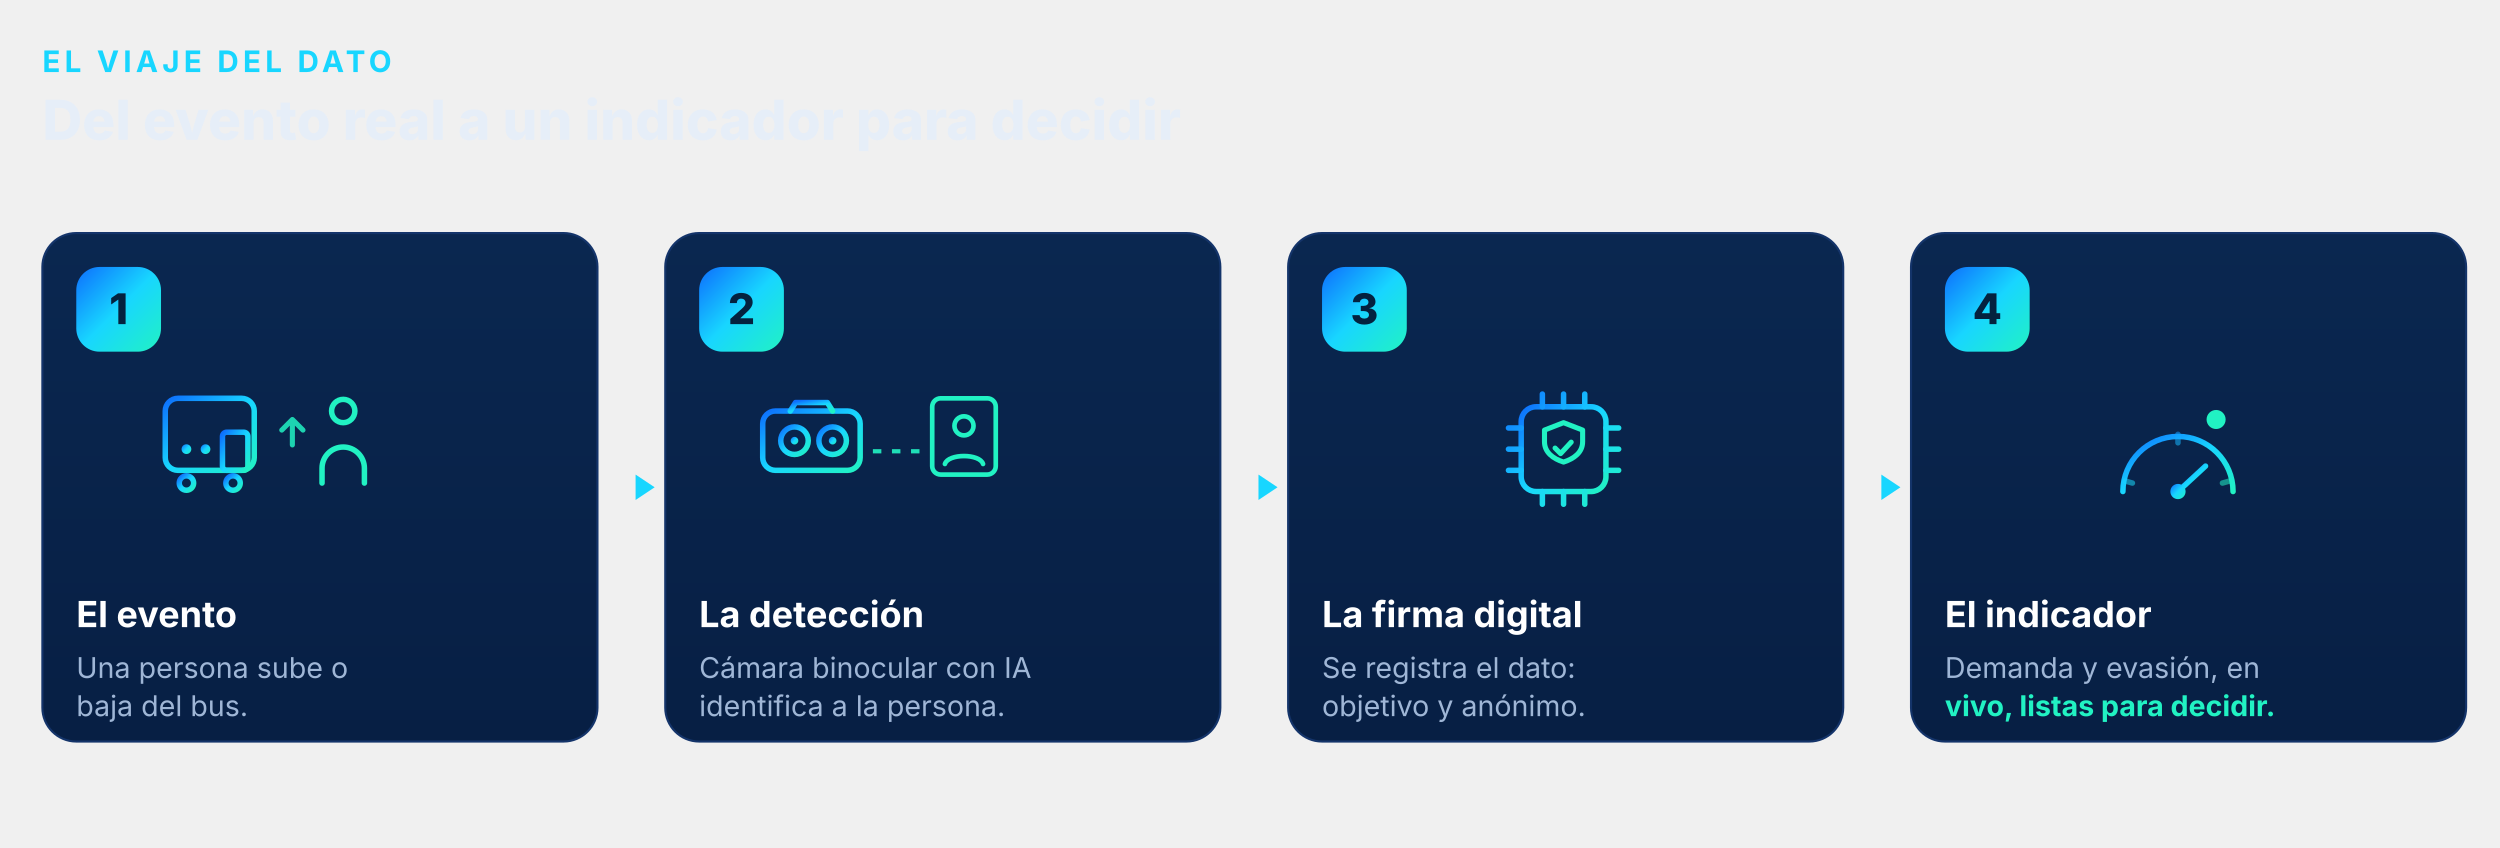
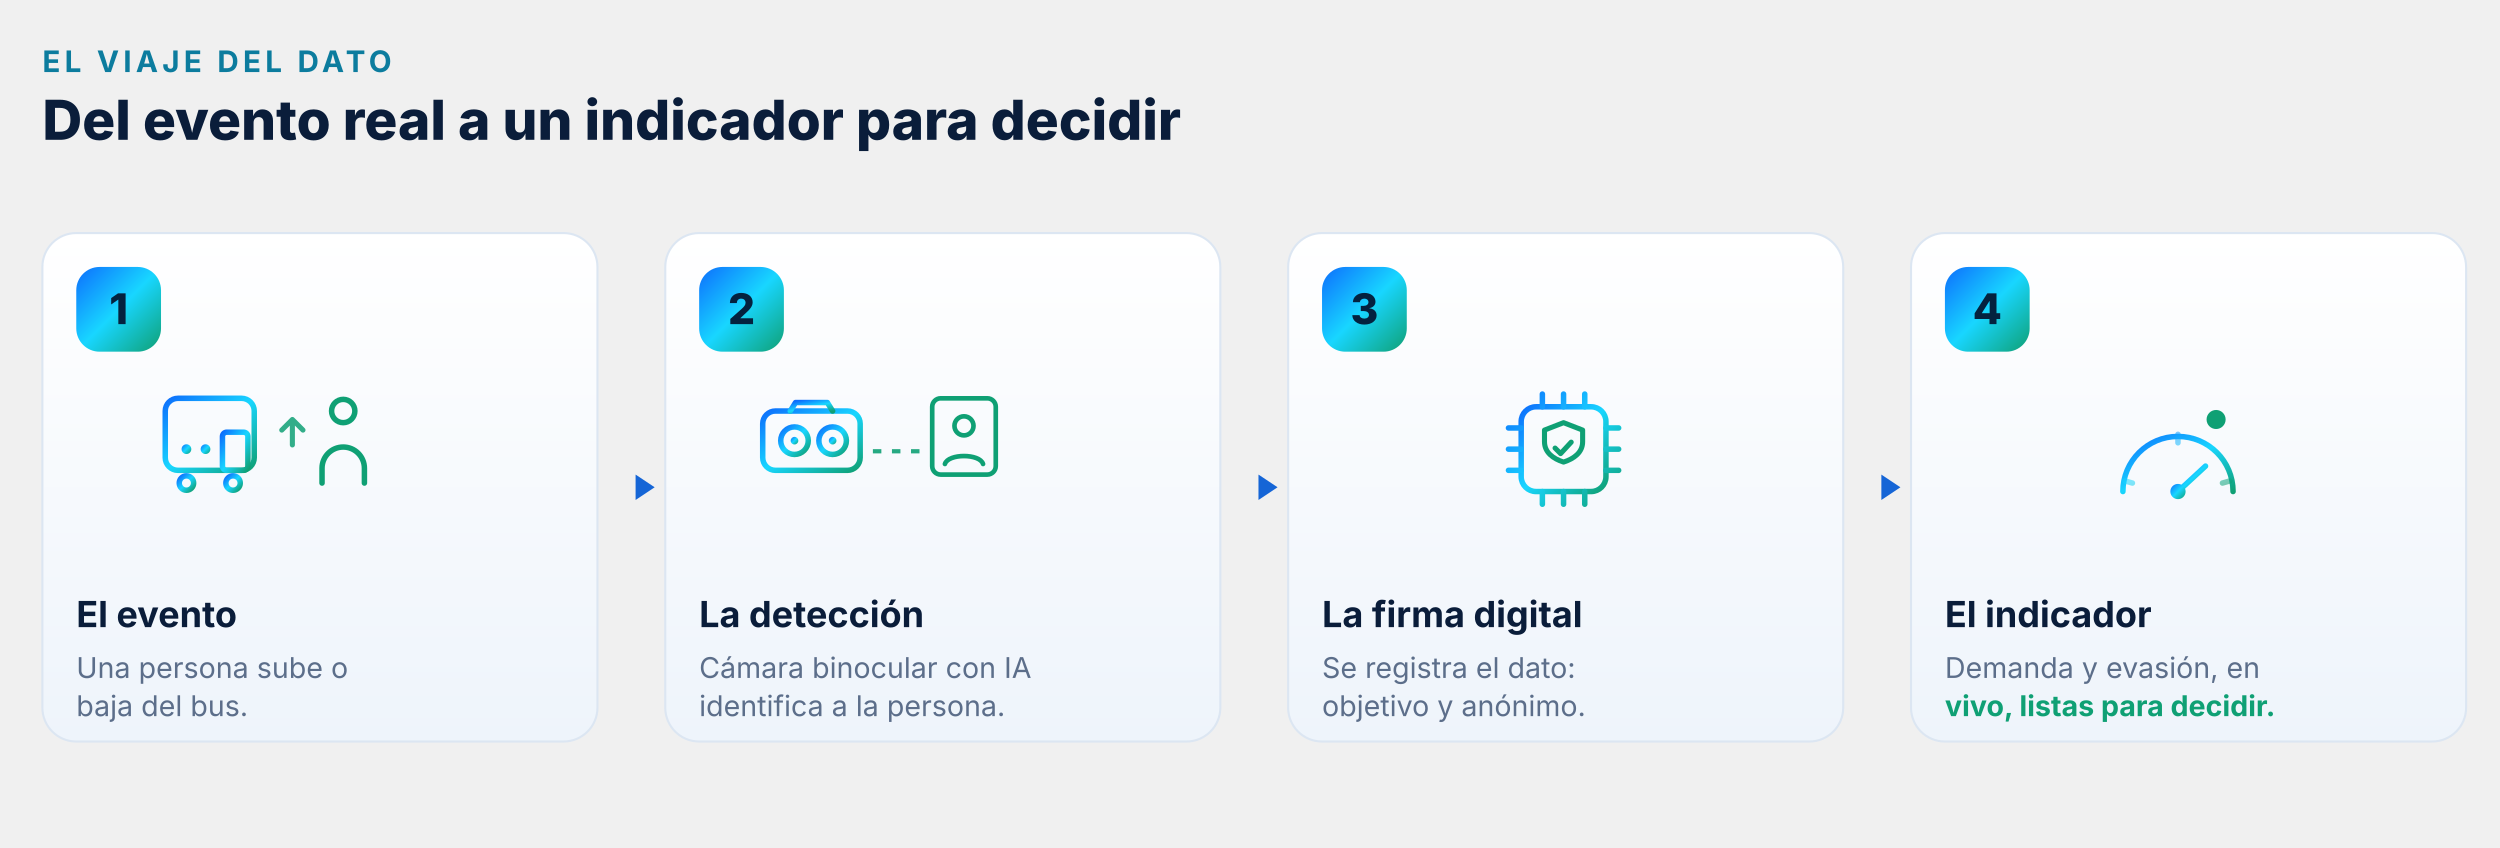
<svg xmlns="http://www.w3.org/2000/svg" viewBox="0 0 1180 400" font-family="Inter,Segoe UI,sans-serif">
  <defs>
    <linearGradient id="g" x1="0" y1="0" x2="1" y2="1">
      <stop offset="0" stop-color="#0D6EFD" />
      <stop offset="0.5" stop-color="#18D6FF" />
-       <stop offset="1" stop-color="#21F2C3" />
+       <stop offset="1" stop-color="#0FA074" />
    </linearGradient>
    <linearGradient id="panel" x1="0" y1="0" x2="0" y2="1">
-       <stop offset="0" stop-color="#0a2750" />
-       <stop offset="1" stop-color="#071f44" />
+       <stop offset="0" stop-color="#FFFFFF" />
+       <stop offset="1" stop-color="#EEF4FB" />
    </linearGradient>
  </defs>
-   <text x="20" y="34" fill="#18D6FF" font-size="14" font-weight="700" letter-spacing="2">EL VIAJE DEL DATO</text>
-   <text x="20" y="66" fill="#E6EEF8" font-size="26" font-weight="800">Del evento real a un indicador para decidir</text>
+   <text x="20" y="34" fill="#0C7C9E" font-size="14" font-weight="700" letter-spacing="2">EL VIAJE DEL DATO</text>
+   <text x="20" y="66" fill="#0A1D3A" font-size="26" font-weight="800">Del evento real a un indicador para decidir</text>
  <g stroke="url(#g)" stroke-width="2.6" fill="none" stroke-linecap="round">
    <path d="M288 230h13" />
    <path d="M582 230h13" />
    <path d="M876 230h13" />
  </g>
-   <g fill="#18D6FF">
+   <g fill="#1565D6">
    <path d="M300 224l9 6-9 6z" />
    <path d="M594 224l9 6-9 6z" />
    <path d="M888 224l9 6-9 6z" />
  </g>
  <g>
-     <rect x="20" y="110" width="262" height="240" rx="16" fill="url(#panel)" stroke="#14346a" />
+     <rect x="20" y="110" width="262" height="240" rx="16" fill="url(#panel)" stroke="#DCE6F2" />
    <rect x="36" y="126" width="40" height="40" rx="11" fill="url(#g)" />
    <text x="56" y="153" text-anchor="middle" fill="#04223f" font-size="20" font-weight="800">1</text>
    <g transform="translate(78,184)" stroke="url(#g)" stroke-width="2.6" fill="none" stroke-linecap="round" stroke-linejoin="round">
      <rect x="0" y="4" width="42" height="34" rx="6" />
      <path d="M0 16h42" />
      <rect x="27" y="20" width="12" height="18" rx="2" />
      <circle cx="10" cy="44" r="3.4" />
      <circle cx="32" cy="44" r="3.4" />
      <circle cx="10" cy="28" r="2.3" fill="url(#g)" stroke="none" />
      <circle cx="19" cy="28" r="2.3" fill="url(#g)" stroke="none" />
    </g>
-     <g transform="translate(130,196)" stroke="#21F2C3" stroke-width="2.4" fill="none" stroke-linecap="round" stroke-linejoin="round" opacity="0.85">
+     <g transform="translate(130,196)" stroke="#0FA074" stroke-width="2.4" fill="none" stroke-linecap="round" stroke-linejoin="round" opacity="0.85">
      <path d="M8 14V2M3 7l5-5 5 5" />
    </g>
-     <g transform="translate(150,186)" stroke="#21F2C3" stroke-width="2.6" fill="none" stroke-linecap="round" stroke-linejoin="round">
+     <g transform="translate(150,186)" stroke="#0FA074" stroke-width="2.6" fill="none" stroke-linecap="round" stroke-linejoin="round">
      <circle cx="12" cy="8" r="5.5" />
      <path d="M2 42v-7a10 10 0 0 1 20 0v7" />
    </g>
-     <text x="36" y="296" fill="#fff" font-size="17" font-weight="700">El evento</text>
-     <text x="36" y="320" fill="#9fb6d6" font-size="13.5">Una persona sube o</text>
-     <text x="36" y="338" fill="#9fb6d6" font-size="13.5">baja del bus.</text>
+     <text x="36" y="296" fill="#0A1D3A" font-size="17" font-weight="700">El evento</text>
+     <text x="36" y="320" fill="#5C6E8A" font-size="13.5">Una persona sube o</text>
+     <text x="36" y="338" fill="#5C6E8A" font-size="13.5">baja del bus.</text>
  </g>
  <g>
-     <rect x="314" y="110" width="262" height="240" rx="16" fill="url(#panel)" stroke="#14346a" />
+     <rect x="314" y="110" width="262" height="240" rx="16" fill="url(#panel)" stroke="#DCE6F2" />
    <rect x="330" y="126" width="40" height="40" rx="11" fill="url(#g)" />
    <text x="350" y="153" text-anchor="middle" fill="#04223f" font-size="20" font-weight="800">2</text>
    <g transform="translate(360,188)" stroke="url(#g)" stroke-width="2.6" fill="none" stroke-linecap="round" stroke-linejoin="round">
      <rect x="0" y="6" width="46" height="28" rx="6" />
      <path d="M13 6l2.5-4h15l2.5 4" />
      <circle cx="15" cy="20" r="6.5" />
      <circle cx="33" cy="20" r="6.5" />
      <circle cx="15" cy="20" r="1.8" fill="url(#g)" stroke="none" />
      <circle cx="33" cy="20" r="1.8" fill="url(#g)" stroke="none" />
    </g>
-     <g transform="translate(412,202)" stroke="#21F2C3" stroke-width="2" fill="none" stroke-dasharray="4 5" opacity="0.9">
+     <g transform="translate(412,202)" stroke="#0FA074" stroke-width="2" fill="none" stroke-dasharray="4 5" opacity="0.9">
      <path d="M0 11h22" />
    </g>
-     <g transform="translate(440,188)" stroke="#21F2C3" stroke-width="2.2" fill="none" stroke-linecap="round" stroke-linejoin="round">
+     <g transform="translate(440,188)" stroke="#0FA074" stroke-width="2.2" fill="none" stroke-linecap="round" stroke-linejoin="round">
      <rect x="0" y="0" width="30" height="36" rx="4" />
      <circle cx="15" cy="13" r="4.5" />
      <path d="M6 31c1.5-5 16.5-5 18 0" />
    </g>
-     <text x="330" y="296" fill="#fff" font-size="17" font-weight="700">La detección</text>
-     <text x="330" y="320" fill="#9fb6d6" font-size="13.5">Cámara binocular con IA</text>
-     <text x="330" y="338" fill="#9fb6d6" font-size="13.5">identifica a la persona.</text>
+     <text x="330" y="296" fill="#0A1D3A" font-size="17" font-weight="700">La detección</text>
+     <text x="330" y="320" fill="#5C6E8A" font-size="13.5">Cámara binocular con IA</text>
+     <text x="330" y="338" fill="#5C6E8A" font-size="13.5">identifica a la persona.</text>
  </g>
  <g>
-     <rect x="608" y="110" width="262" height="240" rx="16" fill="url(#panel)" stroke="#14346a" />
+     <rect x="608" y="110" width="262" height="240" rx="16" fill="url(#panel)" stroke="#DCE6F2" />
    <rect x="624" y="126" width="40" height="40" rx="11" fill="url(#g)" />
    <text x="644" y="153" text-anchor="middle" fill="#04223f" font-size="20" font-weight="800">3</text>
    <g transform="translate(712,186)" stroke="url(#g)" stroke-width="2.6" fill="none" stroke-linecap="round" stroke-linejoin="round">
      <rect x="6" y="6" width="40" height="40" rx="7" />
      <path d="M16 0v6M26 0v6M36 0v6M16 46v6M26 46v6M36 46v6M0 16h6M0 26h6M0 36h6M46 16h6M46 26h6M46 36h6" />
    </g>
-     <g transform="translate(712,186)" stroke="#21F2C3" stroke-width="2.4" fill="none" stroke-linecap="round" stroke-linejoin="round">
+     <g transform="translate(712,186)" stroke="#0FA074" stroke-width="2.4" fill="none" stroke-linecap="round" stroke-linejoin="round">
      <path d="M26 13.5l9 3.5v5.5c0 5-4 8-9 9.6-5-1.6-9-4.6-9-9.6v-5.5z" />
      <path d="M22 25.5l2.6 2.6 5-5.4" />
    </g>
-     <text x="624" y="296" fill="#fff" font-size="17" font-weight="700">La firma digital</text>
-     <text x="624" y="320" fill="#9fb6d6" font-size="13.5">Se registra el dato:</text>
-     <text x="624" y="338" fill="#9fb6d6" font-size="13.5">objetivo y anónimo.</text>
+     <text x="624" y="296" fill="#0A1D3A" font-size="17" font-weight="700">La firma digital</text>
+     <text x="624" y="320" fill="#5C6E8A" font-size="13.5">Se registra el dato:</text>
+     <text x="624" y="338" fill="#5C6E8A" font-size="13.5">objetivo y anónimo.</text>
  </g>
  <g>
-     <rect x="902" y="110" width="262" height="240" rx="16" fill="url(#panel)" stroke="#14346a" />
+     <rect x="902" y="110" width="262" height="240" rx="16" fill="url(#panel)" stroke="#DCE6F2" />
    <rect x="918" y="126" width="40" height="40" rx="11" fill="url(#g)" />
    <text x="938" y="153" text-anchor="middle" fill="#04223f" font-size="20" font-weight="800">4</text>
    <g transform="translate(1000,192)" stroke="url(#g)" stroke-width="2.6" fill="none" stroke-linecap="round" stroke-linejoin="round">
      <path d="M2 40a26 26 0 0 1 52 0" />
      <path d="M28 40l13-12" />
      <circle cx="28" cy="40" r="3.6" fill="url(#g)" stroke="none" />
      <path d="M3 35l3.5 1M52.5 35l-3.5 1M28 13v4" opacity="0.55" />
    </g>
-     <circle cx="1046" cy="198" r="4.5" fill="#21F2C3" />
-     <text x="918" y="296" fill="#fff" font-size="17" font-weight="700">El indicador</text>
-     <text x="918" y="320" fill="#9fb6d6" font-size="13.5">Demanda y evasión, en</text>
-     <text x="918" y="338" fill="#21F2C3" font-size="13.5" font-weight="700">vivo, listas para decidir.</text>
+     <circle cx="1046" cy="198" r="4.5" fill="#0FA074" />
+     <text x="918" y="296" fill="#0A1D3A" font-size="17" font-weight="700">El indicador</text>
+     <text x="918" y="320" fill="#5C6E8A" font-size="13.5">Demanda y evasión, en</text>
+     <text x="918" y="338" fill="#0FA074" font-size="13.5" font-weight="700">vivo, listas para decidir.</text>
  </g>
</svg>
